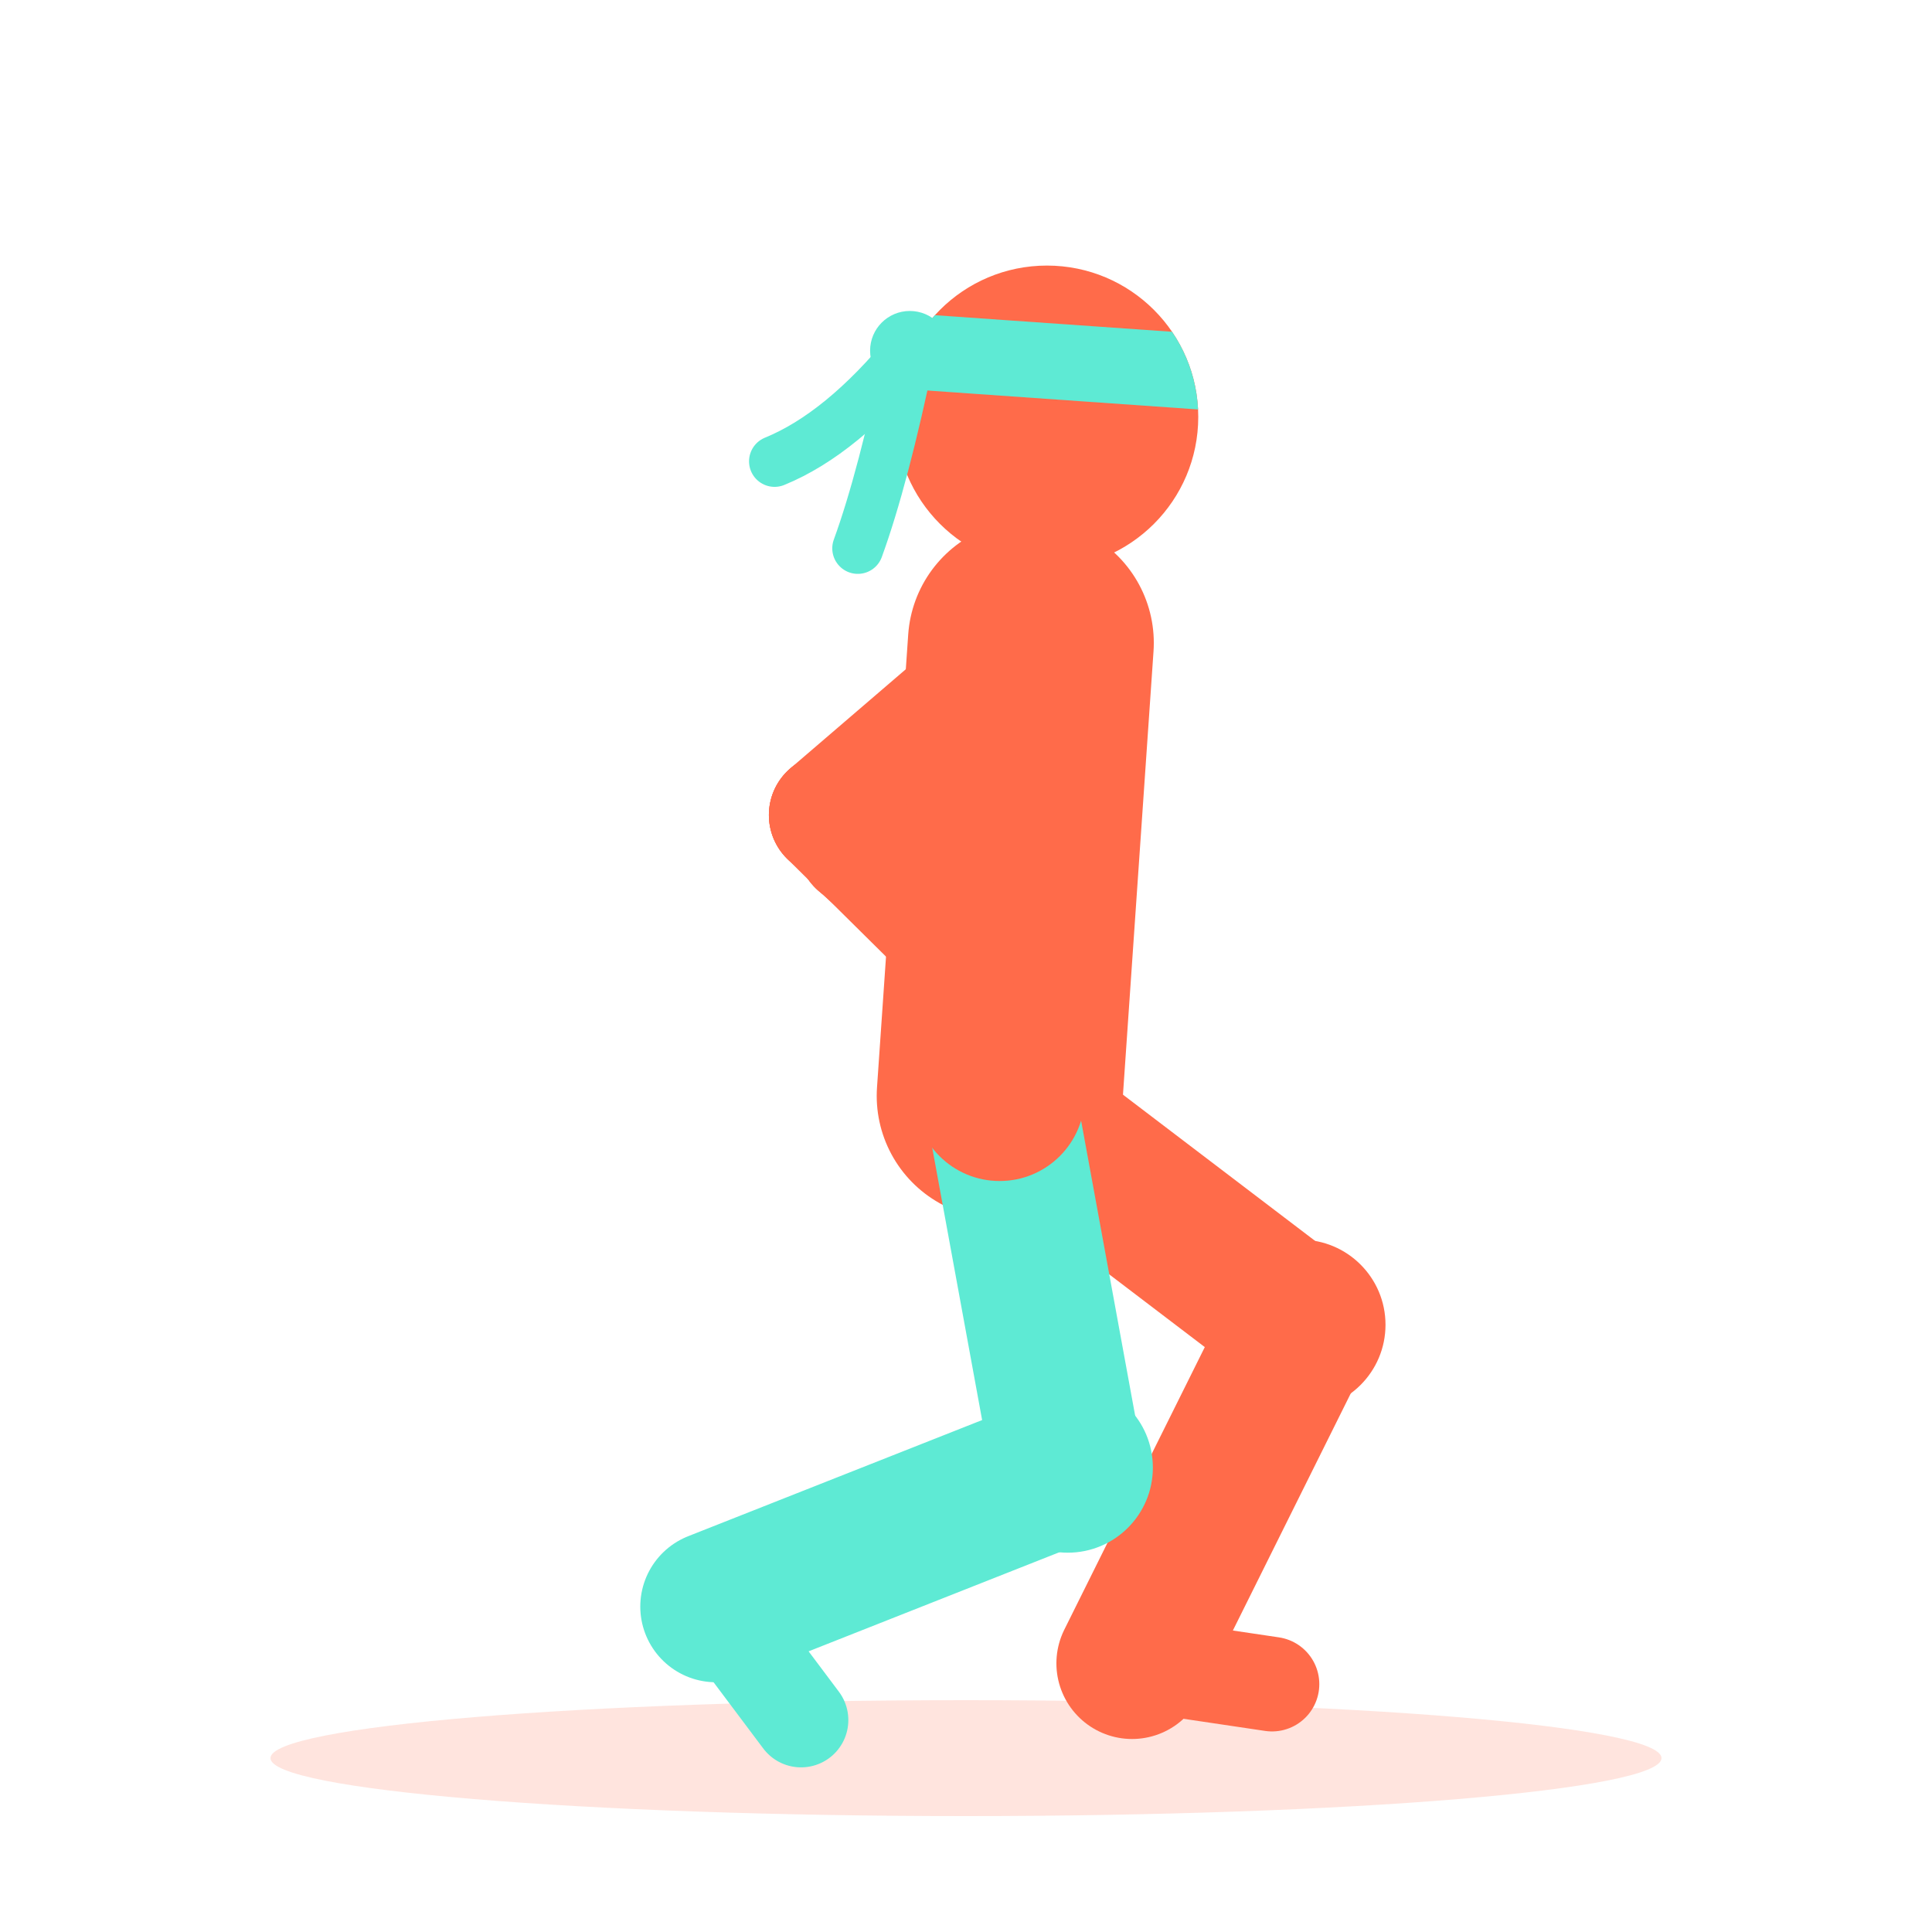
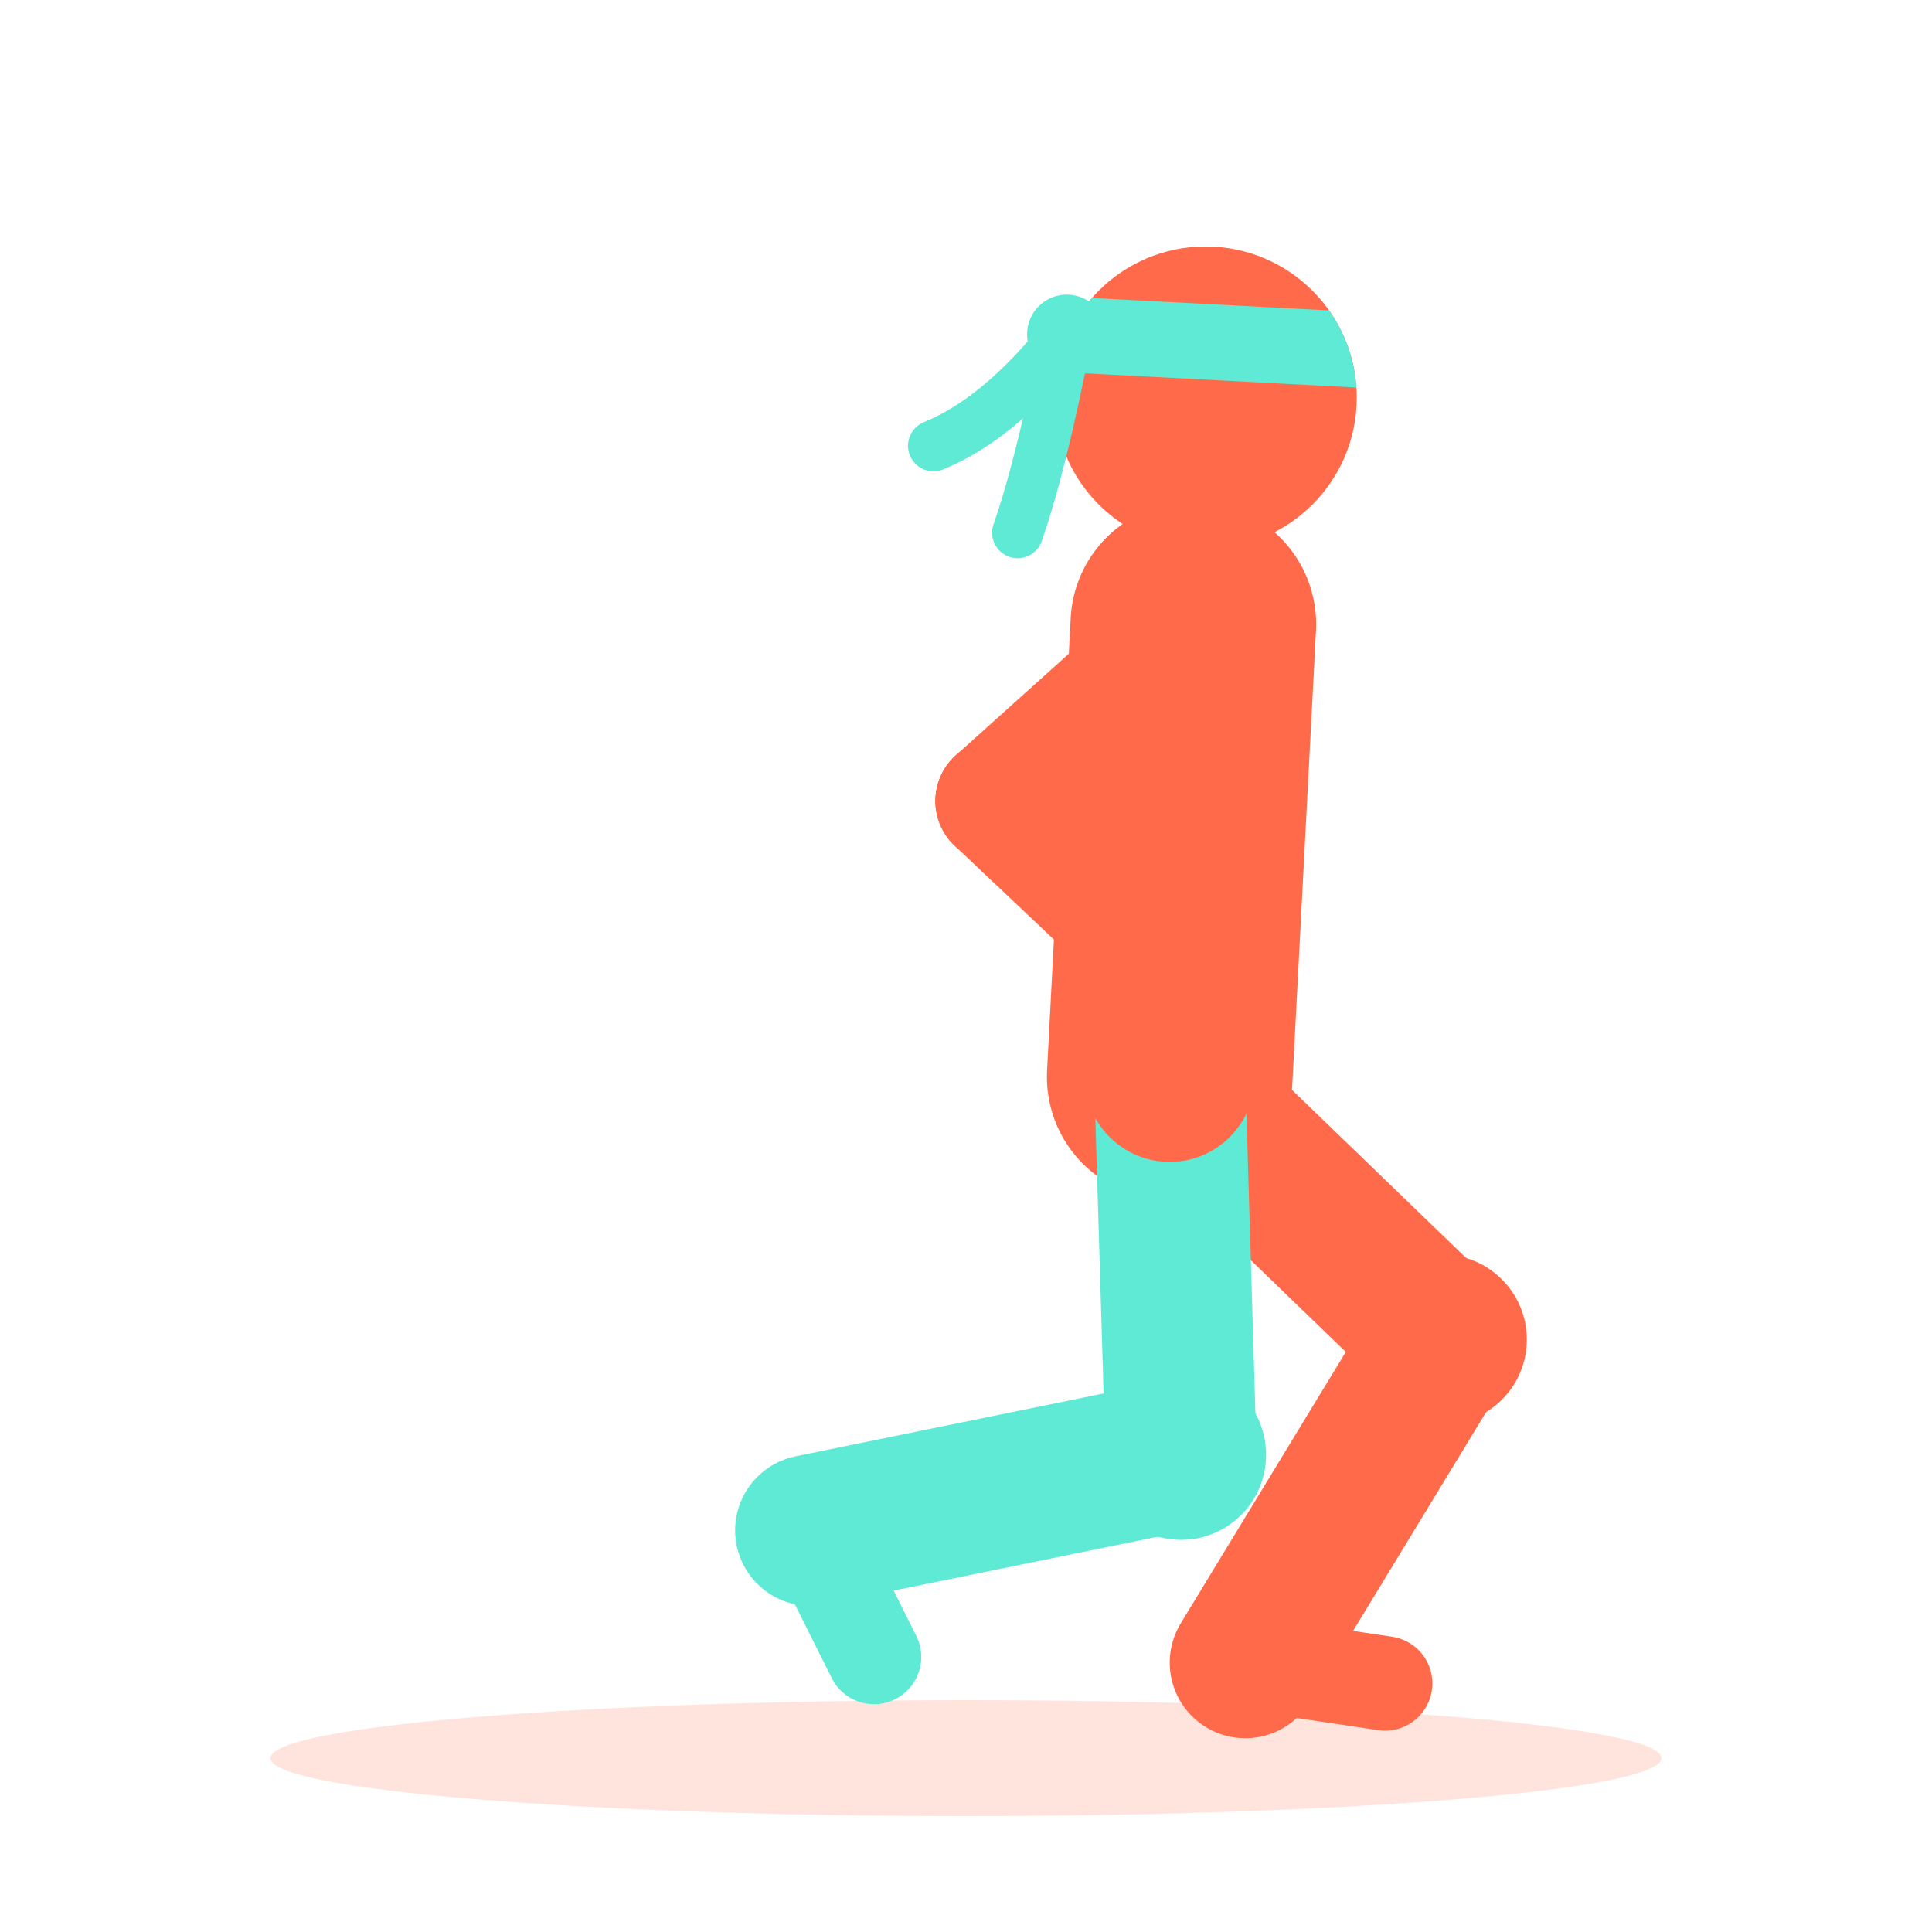
<svg xmlns="http://www.w3.org/2000/svg" viewBox="0 0 200 200" width="200" height="200">
  <ellipse cx="100" cy="182" rx="72" ry="6" fill="#FF6B4A" opacity="0.18" />
-   <g transform="translate(9.5 3.8) scale(0.979)">
-     <line x1="96.0" y1="112.0" x2="127.8" y2="136.2" stroke="#FF6B4A" stroke-width="16" stroke-linecap="round" />
-     <line x1="127.8" y1="136.2" x2="110.0" y2="172.0" stroke="#FF6B4A" stroke-width="16" stroke-linecap="round" />
-     <line x1="110.0" y1="172.0" x2="124.8" y2="174.2" stroke="#FF6B4A" stroke-width="10" stroke-linecap="round" />
-     <circle cx="127.8" cy="136.2" r="9" fill="#FF6B4A" />
-     <line x1="99.3" y1="64.1" x2="78.1" y2="82.3" stroke="#FF6B4A" stroke-width="13" stroke-linecap="round" />
-     <line x1="78.1" y1="82.3" x2="98.0" y2="102.0" stroke="#FF6B4A" stroke-width="13" stroke-linecap="round" />
-     <circle cx="78.1" cy="82.3" r="6.5" fill="#FF6B4A" />
-     <circle cx="98.0" cy="102.0" r="6" fill="#FF6B4A" />
-     <line x1="96.0" y1="112.0" x2="99.3" y2="64.1" stroke="#FF6B4A" stroke-width="26" stroke-linecap="round" />
-     <circle cx="101.0" cy="40.2" r="16" fill="#FF6B4A" />
-     <line x1="96.0" y1="112.0" x2="103.2" y2="151.3" stroke="#5EEAD4" stroke-width="16" stroke-linecap="round" />
-     <line x1="103.2" y1="151.3" x2="66.0" y2="166.0" stroke="#5EEAD4" stroke-width="16" stroke-linecap="round" />
-     <line x1="66.0" y1="166.0" x2="75.0" y2="178.0" stroke="#5EEAD4" stroke-width="10" stroke-linecap="round" />
-     <circle cx="103.2" cy="151.3" r="9" fill="#5EEAD4" />
-     <line x1="99.3" y1="64.1" x2="81.1" y2="85.4" stroke="#FF6B4A" stroke-width="13" stroke-linecap="round" />
-     <line x1="81.1" y1="85.4" x2="102.0" y2="104.0" stroke="#FF6B4A" stroke-width="13" stroke-linecap="round" />
-     <circle cx="81.1" cy="85.4" r="6.5" fill="#FF6B4A" />
-     <circle cx="102.0" cy="104.0" r="6" fill="#FF6B4A" />
-     <circle cx="96.0" cy="112.0" r="9" fill="#FF6B4A" />
+   <g transform="translate(27.2 3.9) scale(0.978)">
+     <line x1="96.0" y1="110.0" x2="124.8" y2="137.8" stroke="#FF6B4A" stroke-width="16" stroke-linecap="round" />
+     <line x1="124.8" y1="137.8" x2="104.0" y2="172.0" stroke="#FF6B4A" stroke-width="16" stroke-linecap="round" />
+     <line x1="104.0" y1="172.0" x2="118.8" y2="174.2" stroke="#FF6B4A" stroke-width="10" stroke-linecap="round" />
+     <circle cx="124.8" cy="137.8" r="9" fill="#FF6B4A" />
+     <line x1="98.5" y1="62.1" x2="77.7" y2="80.8" stroke="#FF6B4A" stroke-width="13" stroke-linecap="round" />
+     <line x1="77.7" y1="80.8" x2="98.0" y2="100.0" stroke="#FF6B4A" stroke-width="13" stroke-linecap="round" />
+     <circle cx="77.7" cy="80.8" r="6.5" fill="#FF6B4A" />
+     <circle cx="98.0" cy="100.0" r="6" fill="#FF6B4A" />
+     <line x1="96.0" y1="110.0" x2="98.5" y2="62.1" stroke="#FF6B4A" stroke-width="26" stroke-linecap="round" />
+     <circle cx="99.8" cy="38.1" r="16" fill="#FF6B4A" />
+     <line x1="96.0" y1="110.0" x2="97.2" y2="150.0" stroke="#5EEAD4" stroke-width="16" stroke-linecap="round" />
+     <line x1="97.2" y1="150.0" x2="58.0" y2="158.0" stroke="#5EEAD4" stroke-width="16" stroke-linecap="round" />
+     <line x1="58.0" y1="158.0" x2="64.7" y2="171.4" stroke="#5EEAD4" stroke-width="10" stroke-linecap="round" />
+     <circle cx="97.2" cy="150.0" r="9" fill="#5EEAD4" />
+     <line x1="98.5" y1="62.1" x2="80.8" y2="83.7" stroke="#FF6B4A" stroke-width="13" stroke-linecap="round" />
+     <line x1="80.8" y1="83.7" x2="102.0" y2="102.0" stroke="#FF6B4A" stroke-width="13" stroke-linecap="round" />
+     <circle cx="80.8" cy="83.7" r="6.5" fill="#FF6B4A" />
+     <circle cx="102.0" cy="102.0" r="6" fill="#FF6B4A" />
+     <circle cx="96.0" cy="110.0" r="9" fill="#FF6B4A" />
    <clipPath id="hb">
-       <circle cx="101.0" cy="40.2" r="16" />
+       <circle cx="99.8" cy="38.1" r="16" />
    </clipPath>
    <g clip-path="url(#hb)">
-       <rect x="84.0" y="30.3" width="34" height="8.0" fill="#5EEAD4" transform="rotate(4.0 101.0 40.2)" />
+       <rect x="82.8" y="28.2" width="34" height="8.0" fill="#5EEAD4" transform="rotate(3.0 99.8 38.1)" />
    </g>
-     <path d="M86.5,33.2 Q83.7,46.7 81.0,54.1" stroke="#5EEAD4" stroke-width="5.4" stroke-linecap="round" fill="none" />
-     <path d="M86.5,33.2 Q79.3,42.0 72.2,44.9" stroke="#5EEAD4" stroke-width="5.4" stroke-linecap="round" fill="none" />
-     <circle cx="86.5" cy="33.2" r="4.2" fill="#5EEAD4" />
+     <path d="M85.1,31.4 Q82.5,44.9 79.9,52.4" stroke="#5EEAD4" stroke-width="5.4" stroke-linecap="round" fill="none" />
+     <path d="M85.1,31.4 Q78.1,40.3 71.0,43.2" stroke="#5EEAD4" stroke-width="5.4" stroke-linecap="round" fill="none" />
+     <circle cx="85.1" cy="31.4" r="4.2" fill="#5EEAD4" />
  </g>
</svg>
